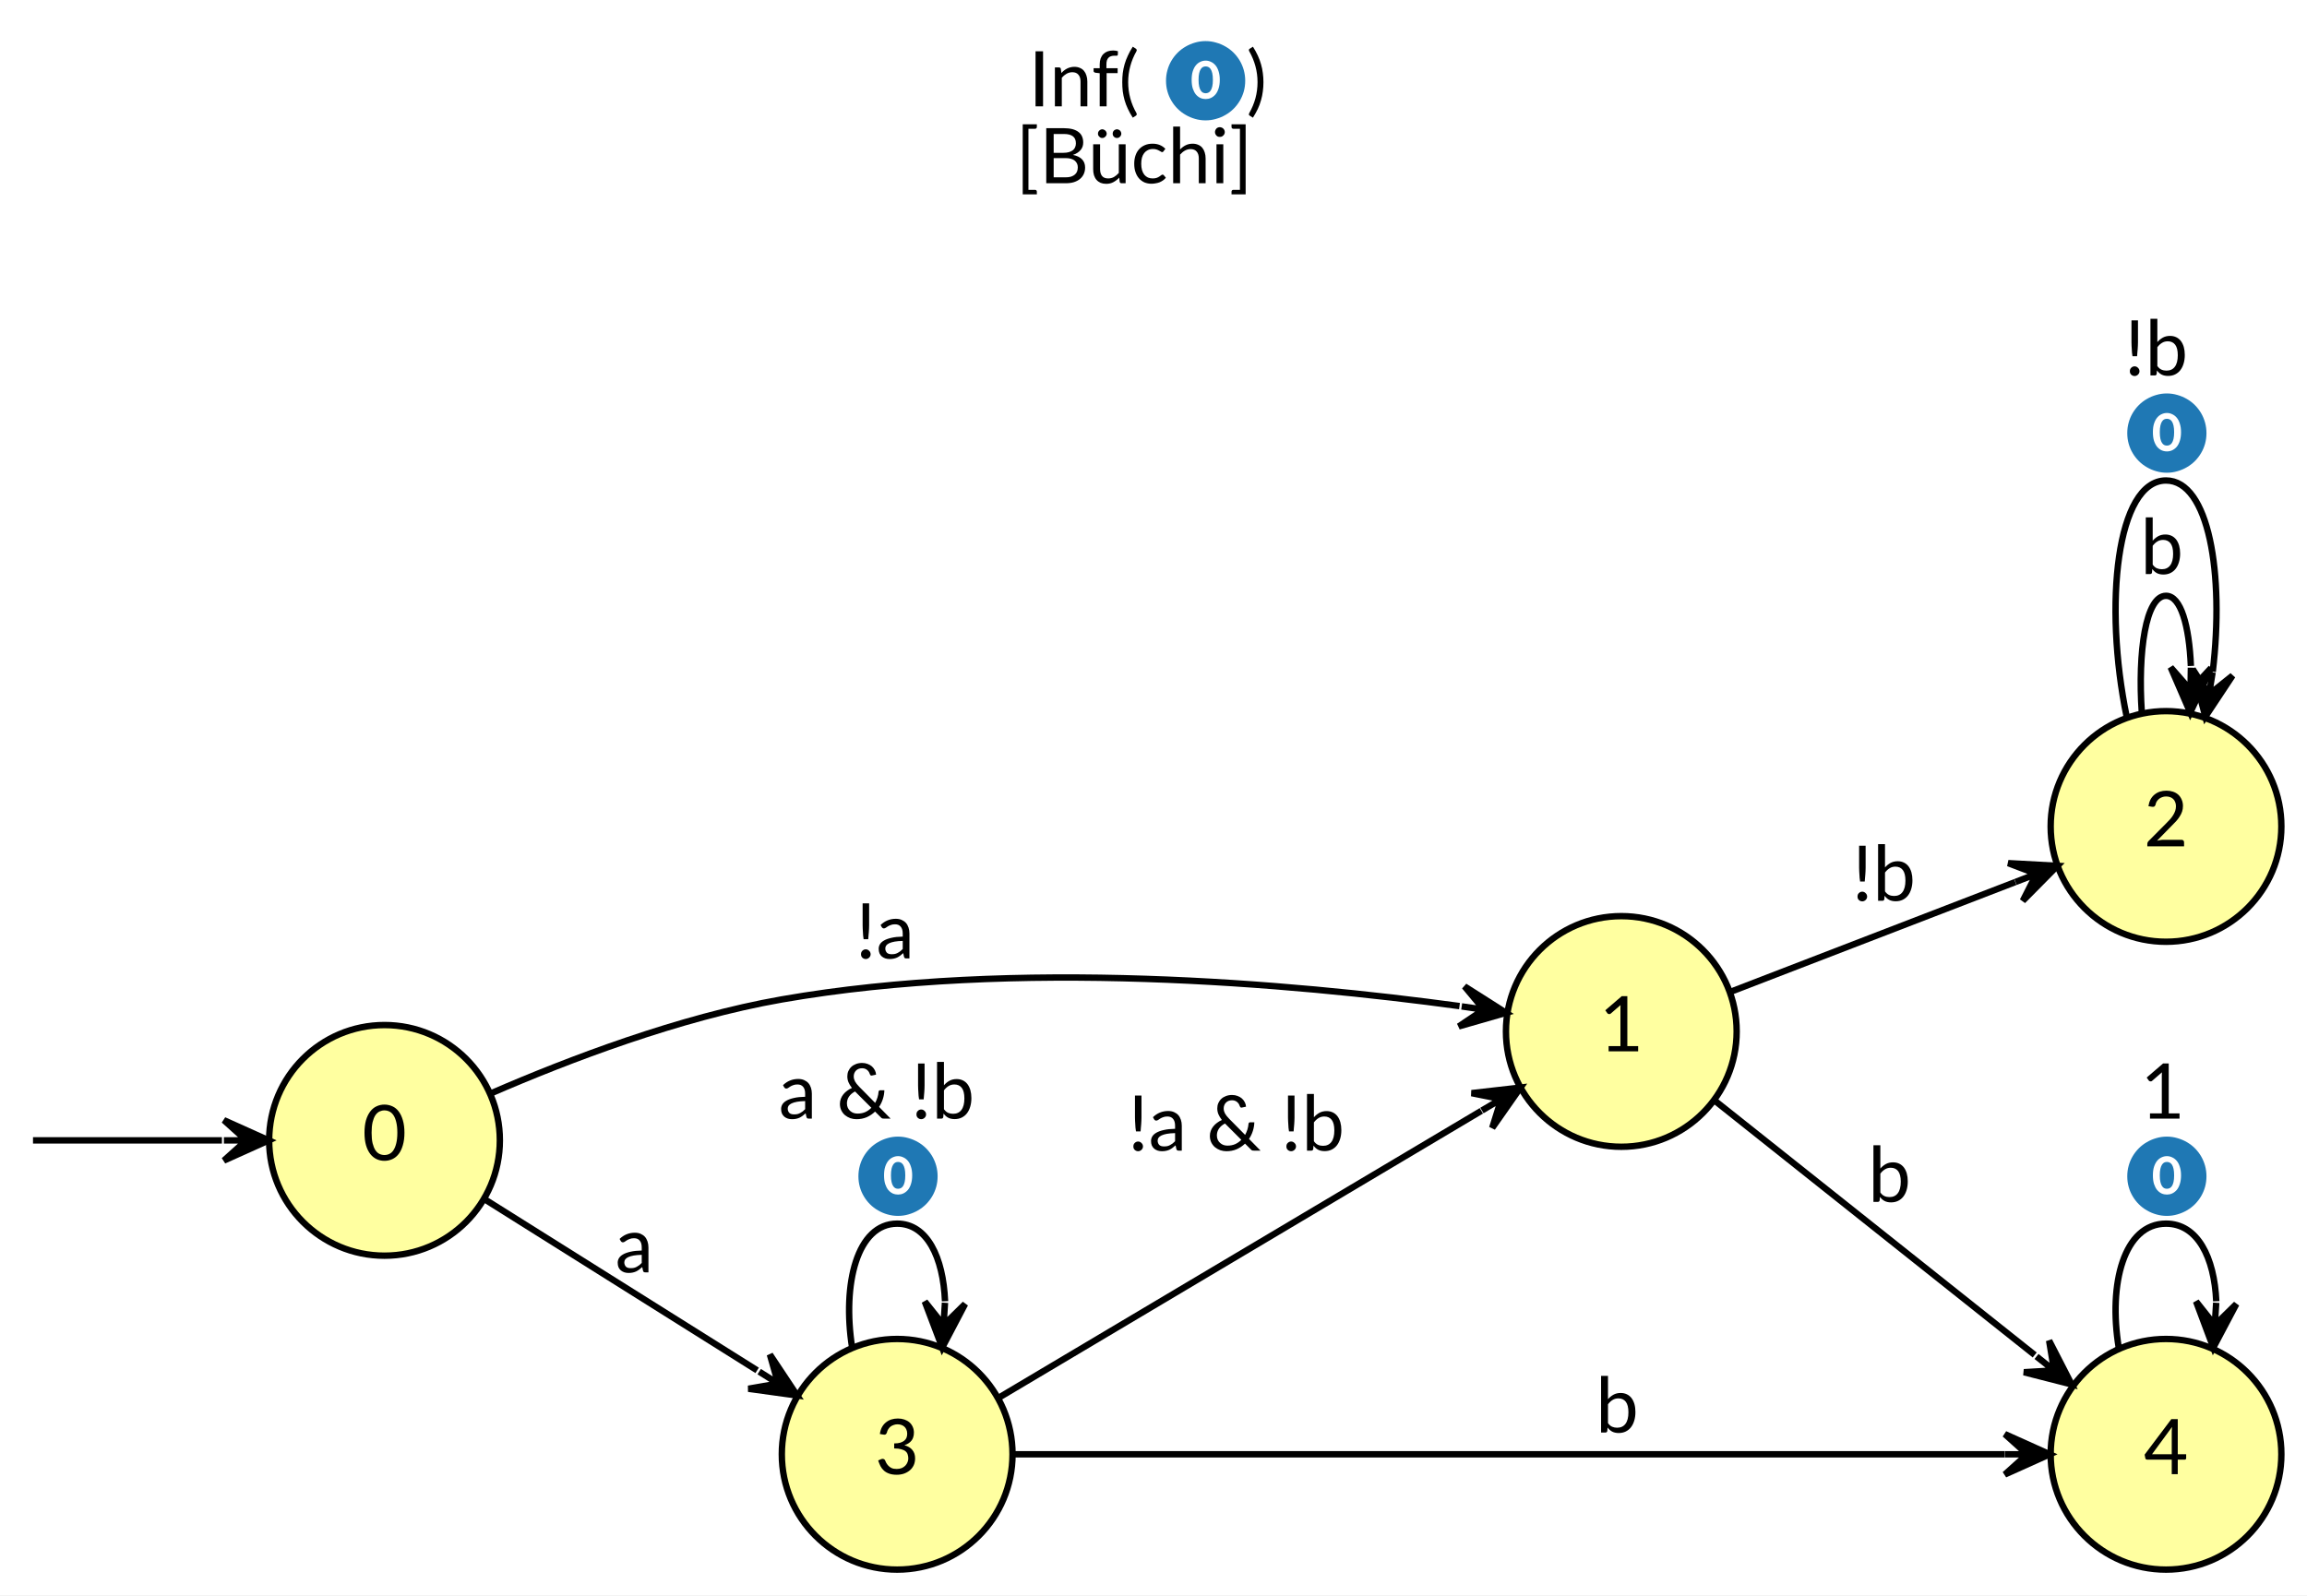
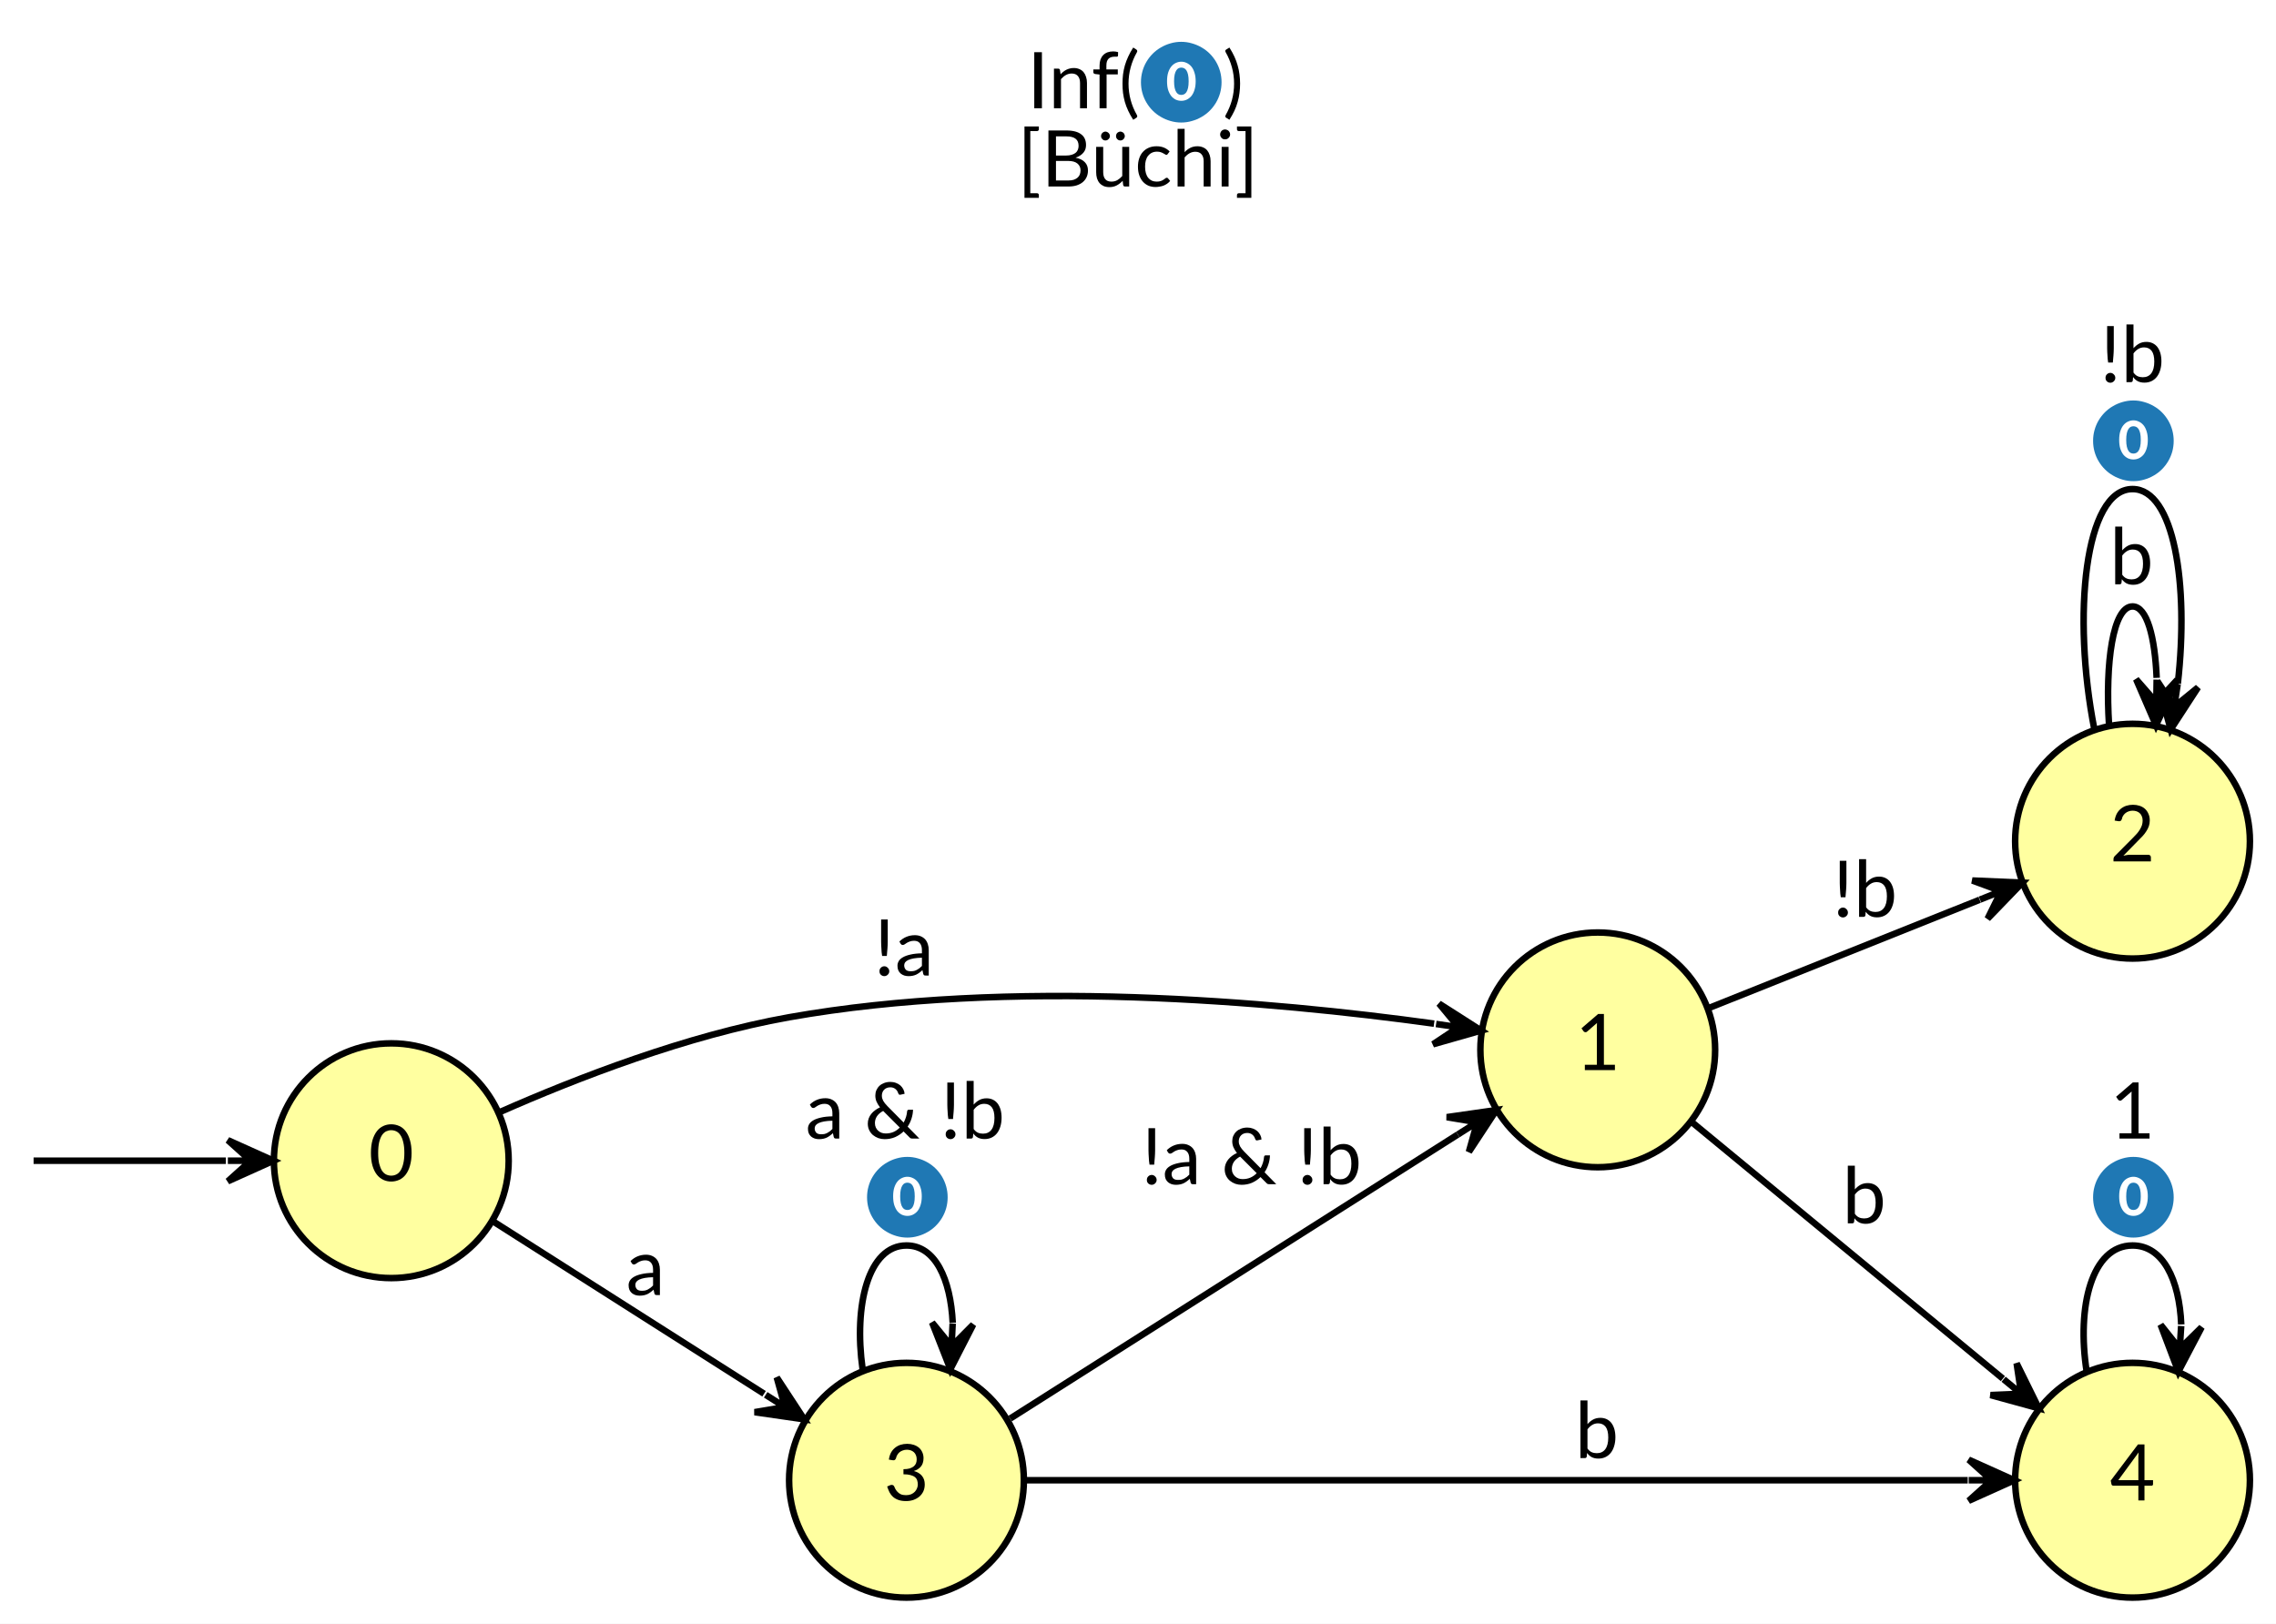
- <svg xmlns="http://www.w3.org/2000/svg" width="480" height="332" viewBox="0 0 360 249">
+ <svg xmlns="http://www.w3.org/2000/svg" width="349pt" height="332" viewBox="0 0 349 249">
  <g class="graph" transform="translate(4 245)">
-     <path fill="#fff" stroke="transparent" d="M-4 4v-249h360V4H-4z" />
-     <text x="156.5" y="-228.4" font-family="Lato" font-size="12">Inf(</text>
-     <text x="177.5" y="-228.4" font-family="Lato" font-size="12" fill="#1f78b4">⓿</text>
-     <text x="190.5" y="-228.4" font-family="Lato" font-size="12">)</text>
-     <text x="154.5" y="-216.4" font-family="Lato" font-size="12">[Büchi]</text>
+     <path fill="#fff" stroke="transparent" d="M-4 4v-249h349V4H-4z" />
+     <text x="153.5" y="-228.4" font-family="Lato" font-size="12">Inf(</text>
+     <text x="170.5" y="-228.4" font-family="Lato" font-size="12" fill="#1f78b4">⓿</text>
+     <text x="183.5" y="-228.4" font-family="Lato" font-size="12">)</text>
+     <text x="152" y="-216.4" font-family="Lato" font-size="12">[Büchi]</text>
    <g class="node">
      <circle fill="#ffffa0" stroke="#000" cx="56" cy="-67" r="18" />
      <text text-anchor="middle" x="56" y="-63.9" font-family="Lato" font-size="12">0</text>
    </g>
    <g class="edge">
      <path fill="none" stroke="#000" d="M1.15-67h29.48" />
      <path stroke="#000" d="M37.94-67l-7-3.15 3.5 3.15h-3.5 3.5l-3.5 3.15 7-3.15h0z" />
    </g>
    <g class="node">
-       <circle fill="#ffffa0" stroke="#000" cx="249" cy="-84" r="18" />
-       <text text-anchor="middle" x="249" y="-80.9" font-family="Lato" font-size="12">1</text>
+       <circle fill="#ffffa0" stroke="#000" cx="241" cy="-84" r="18" />
+       <text text-anchor="middle" x="241" y="-80.9" font-family="Lato" font-size="12">1</text>
    </g>
    <g class="edge">
-       <path fill="none" stroke="#000" d="M72.64-74.35C84.73-79.6 102.03-86.21 118-89c36.45-6.37 79.49-2.54 105.75 1.04" />
-       <path stroke="#000" d="M231.02-86.91l-6.48-4.12 3.01 3.62-3.46-.5h0l3.46.5-3.91 2.62 7.38-2.12h0z" />
-       <text x="129.5" y="-95.4" font-family="Lato" font-size="12">!a</text>
+       <path fill="none" stroke="#000" d="M72.62-74.45C84.49-79.69 101.38-86.23 117-89c33.94-6.03 73.95-2.47 98.9.98" />
+       <path stroke="#000" d="M223.13-86.96l-6.47-4.13 3.01 3.62-3.46-.5h0l3.46.5-3.92 2.61 7.38-2.1h0z" />
+       <text x="130" y="-95.4" font-family="Lato" font-size="12">!a</text>
    </g>
    <g class="node">
-       <circle fill="#ffffa0" stroke="#000" cx="136" cy="-18" r="18" />
-       <text text-anchor="middle" x="136" y="-14.9" font-family="Lato" font-size="12">3</text>
+       <circle fill="#ffffa0" stroke="#000" cx="135" cy="-18" r="18" />
+       <text text-anchor="middle" x="135" y="-14.9" font-family="Lato" font-size="12">3</text>
    </g>
    <g class="edge">
-       <path fill="none" stroke="#000" d="M71.67-57.78c11.99 7.53 29.07 18.26 42.48 26.68" />
-       <path stroke="#000" d="M120.39-27.18l-4.25-6.39 1.29 4.53-2.96-1.86h0l2.96 1.86-4.64.81 7.6 1.05h0z" />
+       <path fill="none" stroke="#000" d="M71.48-57.78c11.76 7.48 28.49 18.12 41.68 26.52" />
+       <path stroke="#000" d="M119.32-27.34l-4.21-6.42 1.26 4.54-2.96-1.88h0l2.96 1.88-4.65.78 7.6 1.1h0z" />
      <text x="92" y="-46.4" font-family="Lato" font-size="12">a</text>
    </g>
    <g class="node">
-       <circle fill="#ffffa0" stroke="#000" cx="334" cy="-116" r="18" />
-       <text text-anchor="middle" x="334" y="-112.9" font-family="Lato" font-size="12">2</text>
+       <circle fill="#ffffa0" stroke="#000" cx="323" cy="-116" r="18" />
+       <text text-anchor="middle" x="323" y="-112.9" font-family="Lato" font-size="12">2</text>
    </g>
    <g class="edge">
-       <path fill="none" stroke="#000" d="M266-90.17c12.63-4.87 30.41-11.72 44.48-17.15" />
-       <path stroke="#000" d="M317.05-109.85l-7.67-.42 4.4 1.68-3.27 1.26h0l3.27-1.26-2.13 4.2 5.4-5.46h0z" />
-       <text x="285" y="-104.4" font-family="Lato" font-size="12">!b</text>
+       <path fill="none" stroke="#000" d="M258.19-90.48c11.9-4.75 28.21-11.28 41.37-16.54" />
+       <path stroke="#000" d="M306.11-109.64l-7.67-.33 4.42 1.63-3.25 1.3h0l3.25-1.3-2.08 4.22 5.33-5.52h0z" />
+       <text x="277" y="-104.4" font-family="Lato" font-size="12">!b</text>
    </g>
    <g class="node">
-       <circle fill="#ffffa0" stroke="#000" cx="334" cy="-18" r="18" />
-       <text text-anchor="middle" x="334" y="-14.9" font-family="Lato" font-size="12">4</text>
+       <circle fill="#ffffa0" stroke="#000" cx="323" cy="-18" r="18" />
+       <text text-anchor="middle" x="323" y="-14.9" font-family="Lato" font-size="12">4</text>
    </g>
    <g class="edge">
-       <path fill="none" stroke="#000" d="M263.71-73.1c13.57 10.79 34.49 27.43 49.8 39.6" />
-       <path stroke="#000" d="M319.27-28.91l-3.51-6.83.77 4.65-2.74-2.18h0l2.74 2.18-4.7.28 7.44 1.9h0z" />
-       <text x="287.5" y="-57.4" font-family="Lato" font-size="12">b</text>
+       <path fill="none" stroke="#000" d="M255.57-72.8l47.55 39.22" />
+       <path stroke="#000" d="M308.63-29.03l-3.4-6.89.7 4.66-2.7-2.23h0l2.7 2.23-4.7.2 7.4 2.03h0z" />
+       <text x="278.5" y="-57.4" font-family="Lato" font-size="12">b</text>
    </g>
    <g class="edge">
-       <path fill="none" stroke="#000" d="M151.97-26.9c19.39-11.53 53.29-31.69 75.19-44.71" />
-       <path stroke="#000" d="M233.27-75.24l-7.63.87 4.62.92-3.01 1.79h0l3.01-1.79-1.4 4.5 4.41-6.29h0z" />
-       <text x="172" y="-65.4" font-family="Lato" font-size="12">!a &amp; !b</text>
+       <path fill="none" stroke="#000" d="M150.9-27.46c18.02-11.43 48.44-30.74 68.64-43.56" />
+       <path stroke="#000" d="M225.46-74.77l-7.6 1.09 4.65.78-2.96 1.88h0l2.96-1.88-1.27 4.54 4.22-6.41h0z" />
+       <text x="171" y="-63.4" font-family="Lato" font-size="12">!a &amp; !b</text>
    </g>
    <g class="edge">
-       <path fill="none" stroke="#000" d="M128.97-34.66C127.41-44.62 129.75-54 136-54c4.69 0 7.18 5.27 7.47 12.11" />
-       <path stroke="#000" d="M143.03-34.66l3.57-6.8-3.36 3.3.22-3.49h0l-.22 3.49-2.93-3.68 2.72 7.18h0z" />
-       <text x="117.5" y="-70.4" font-family="Lato" font-size="12">a &amp; !b</text>
-       <text x="129.5" y="-57.4" font-family="Lato" font-size="12" fill="#1f78b4">⓿</text>
+       <path fill="none" stroke="#000" d="M128.27-35.04C126.89-44.86 129.14-54 135-54c4.4 0 6.76 5.14 7.09 11.86" />
+       <path stroke="#000" d="M141.73-35.04l3.5-6.83-3.32 3.34.17-3.5h0l-.17 3.5-2.98-3.65 2.8 7.14h0z" />
+       <text x="119.5" y="-70.4" font-family="Lato" font-size="12">a &amp; !b</text>
+       <text x="128.5" y="-57.4" font-family="Lato" font-size="12" fill="#1f78b4">⓿</text>
    </g>
    <g class="edge">
-       <path fill="none" stroke="#000" d="M154.05-18h154.77" />
-       <path stroke="#000" d="M315.85-18l-7-3.15 3.5 3.15h-3.5 3.5l-3.5 3.15 7-3.15h0z" />
-       <text x="245" y="-21.4" font-family="Lato" font-size="12">b</text>
+       <path fill="none" stroke="#000" d="M153.17-18h144.56" />
+       <path stroke="#000" d="M304.88-18l-7-3.15 3.5 3.15h-3.5 3.5l-3.5 3.15 7-3.15h0z" />
+       <text x="237.5" y="-21.4" font-family="Lato" font-size="12">b</text>
    </g>
    <g class="edge">
-       <path fill="none" stroke="#000" d="M330.22-133.78c-.64-9.53.62-18.22 3.78-18.22 2.32 0 3.61 4.68 3.88 10.95" />
-       <path stroke="#000" d="M337.78-133.78l3.25-6.95-3.2 3.45.05-3.5h0l-.05 3.5-3.1-3.55 3.05 7.05h0z" />
-       <text x="330" y="-155.4" font-family="Lato" font-size="12">b</text>
+       <path fill="none" stroke="#000" d="M319.4-133.78c-.61-9.53.59-18.22 3.6-18.22 2.21 0 3.44 4.68 3.7 10.95" />
+       <path stroke="#000" d="M326.6-133.78l3.25-6.96-3.2 3.46.05-3.5h0l-.05 3.5-3.1-3.55 3.05 7.05h0z" />
+       <text x="319.5" y="-155.4" font-family="Lato" font-size="12">b</text>
    </g>
    <g class="edge">
-       <path fill="none" stroke="#000" d="M327.86-133.14C324.24-150.58 326.29-170 334-170c6.69 0 9.12 14.6 7.29 29.85" />
-       <path stroke="#000" d="M340.14-133.14l4.24-6.4-3.67 2.94.56-3.45h0l-.56 3.45-2.55-3.96 1.98 7.42h0z" />
-       <text x="327.5" y="-186.4" font-family="Lato" font-size="12">!b</text>
-       <text x="327.5" y="-173.4" font-family="Lato" font-size="12" fill="#1f78b4">⓿</text>
+       <path fill="none" stroke="#000" d="M317.15-133.14C313.71-150.58 315.66-170 323-170c6.37 0 8.68 14.6 6.94 29.85" />
+       <path stroke="#000" d="M328.85-133.14l4.19-6.44-3.65 2.98.53-3.46h0l-.53 3.46-2.58-3.94 2.04 7.4h0z" />
+       <text x="318" y="-186.4" font-family="Lato" font-size="12">!b</text>
+       <text x="316.5" y="-173.4" font-family="Lato" font-size="12" fill="#1f78b4">⓿</text>
    </g>
    <g class="edge">
-       <path fill="none" stroke="#000" d="M326.62-34.66C324.98-44.62 327.44-54 334-54c4.92 0 7.54 5.27 7.84 12.11" />
-       <path stroke="#000" d="M341.38-34.66l3.59-6.79-3.36 3.29.22-3.49h0l-.22 3.49-2.92-3.69 2.69 7.19h0z" />
-       <text x="330" y="-70.4" font-family="Lato" font-size="12">1</text>
-       <text x="327.5" y="-57.4" font-family="Lato" font-size="12" fill="#1f78b4">⓿</text>
+       <path fill="none" stroke="#000" d="M315.97-34.66C314.41-44.62 316.75-54 323-54c4.69 0 7.18 5.27 7.47 12.11" />
+       <path stroke="#000" d="M330.03-34.66l3.57-6.8-3.36 3.3.22-3.49h0l-.22 3.49-2.93-3.68 2.72 7.18h0z" />
+       <text x="319.5" y="-70.4" font-family="Lato" font-size="12">1</text>
+       <text x="316.5" y="-57.4" font-family="Lato" font-size="12" fill="#1f78b4">⓿</text>
    </g>
  </g>
</svg>
